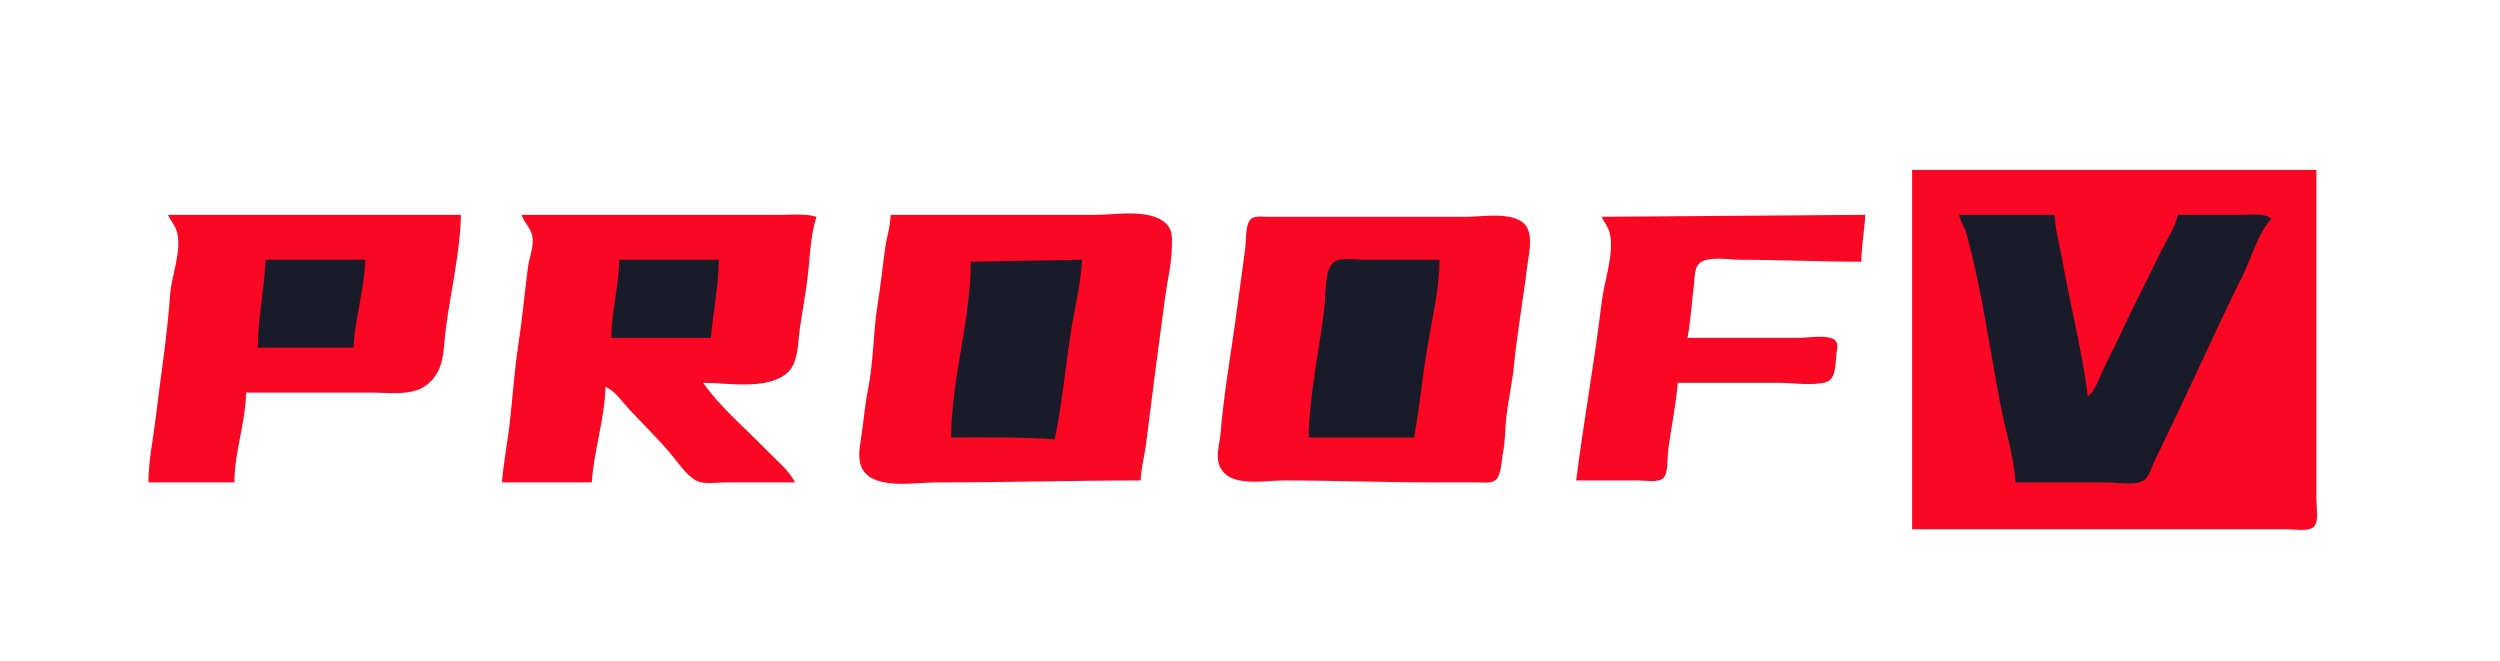
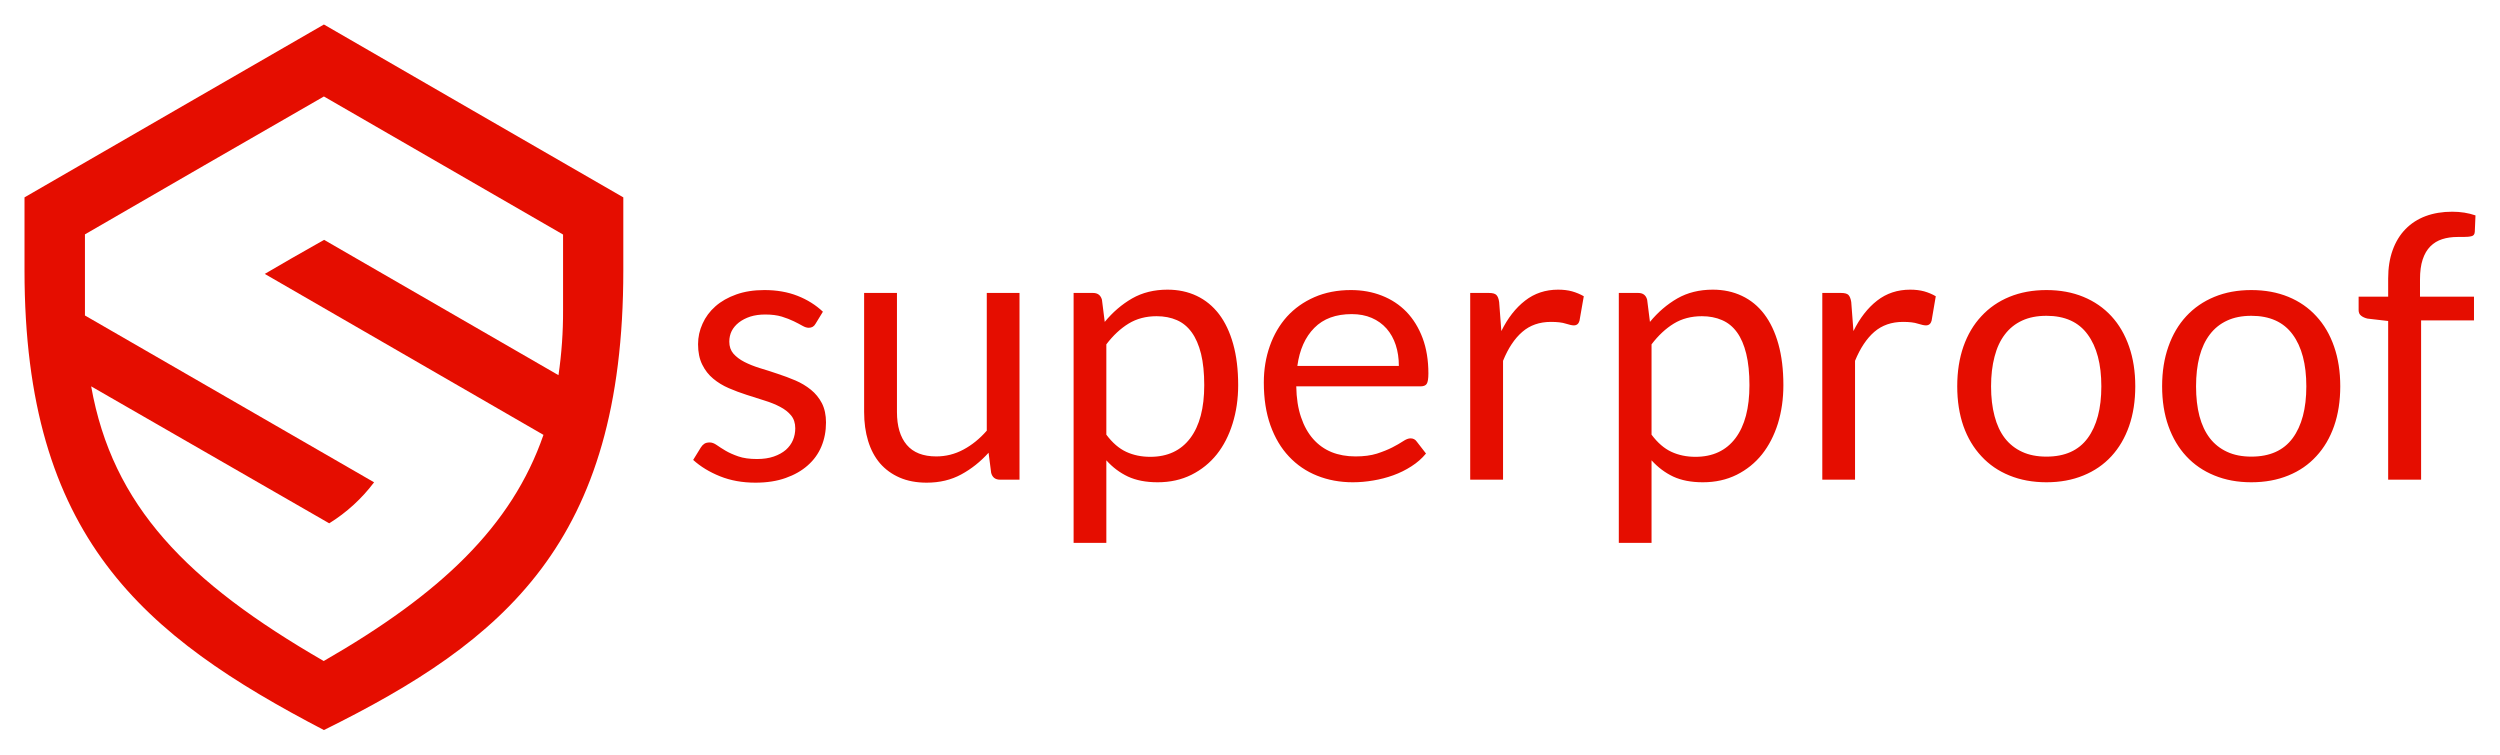
- <svg xmlns="http://www.w3.org/2000/svg" width="1280" height="338">
-   <path style="fill:rgba(255,255,255,0); stroke:none;" d="M0 0L0 338L1280 338L1280 0L0 0z" />
-   <path style="fill:#f90723; stroke:none;" d="M979 87L979 271L1134 271L1172 271C1175.32 271 1182.63 272.351 1184.97 269.397C1187.3 266.457 1186 259.531 1186 256L1186 222L1186 87L979 87M86 110C87.38 113.037 89.89 115.728 90.683 119C93.072 128.86 87.787 141.061 87.09 151C85.614 172.04 82.2 193.073 79.715 214C78.41 224.983 76.001 235.937 76 247L120 247C120.043 231.535 125.679 216.539 126 201L190 201C198.677 201 210.546 202.851 217.995 197.427C227.761 190.318 226.857 179.66 228.184 169C230.599 149.6 235.595 129.601 236 110L86 110M267 110C268.316 113.879 271.887 116.997 272.593 121C273.481 126.027 270.939 132.017 270.289 137C268.597 149.994 267.46 163.028 265.439 176C263.283 189.841 262.479 204.104 260.816 218C259.66 227.648 257.769 237.252 257 247L303 247C304.036 230.699 309.66 214.459 310 198C314.953 200.25 318.238 205.298 321.88 209.246C328.898 216.852 336.424 224.106 343.114 232.001C346.96 236.539 351.036 242.996 356.285 245.972C360.186 248.183 366.665 247 371 247L407 247C404.053 240.81 397.762 235.906 393.036 231.015C382.12 219.717 369.035 208.839 360 196C372.84 196 392.189 199.813 402.775 191.2C408.718 186.365 408.48 175.934 409.424 169C410.782 159.019 412.81 149.048 413.831 139C414.78 129.654 415.147 119.999 418 111C412.275 109.308 405.94 110 400 110L369 110L267 110M456 110C455.878 115.925 454.022 121.221 453.209 127C451.849 136.669 450.889 146.352 449.325 156C447.026 170.176 447.309 184.9 444.486 199C442.763 207.607 442.157 216.327 440.754 225C439.931 230.087 438.986 236.322 442.009 240.895C448.546 250.782 468.906 247 479 247C514.05 247 548.943 246 584 246C584.278 239.515 586.022 233.38 586.816 227C589.937 201.933 593.179 176.956 596.576 152C597.74 143.451 599.962 134.608 599.999 126C600.014 122.704 600.408 118.948 598.397 116.109C591.361 106.181 571.35 110 561 110L456 110M820 111C821.287 113.604 823.379 116.171 824.103 119C826.769 129.401 821.406 143.553 820.155 154C816.467 184.791 810.881 215.293 807 246L839 246C842.328 246 848.615 247.175 851.397 244.972C854.241 242.72 853.633 234.39 854.054 231C855.503 219.334 858.07 207.777 859 196L911 196C918.274 196 927.879 197.661 934.891 195.682C940.284 194.16 939.732 185.451 940.281 181C940.525 179.016 941.292 176.375 939.958 174.603C937.209 170.955 925.131 173 921 173L864 173C865.647 164.127 866.117 154.963 867.282 146C867.702 142.766 867.403 137.928 869.603 135.318C873.464 130.739 885.591 133 891 133C911.68 133 932.395 133.998 953 134C953.022 125.947 954.655 118.026 955 110L820 111z" />
-   <path style="fill:rgb(26, 27, 41); stroke:none;" d="M1003 110C1003.9 113.526 1005.98 116.484 1006.94 120C1014.48 147.706 1018.49 176.822 1023.8 205C1026.44 218.967 1030.88 232.809 1032 247L1079 247C1083.93 247 1093.28 248.785 1097.53 245.972C1100.67 243.891 1101.44 239.326 1103.03 236.17C1106.87 228.507 1110.41 220.727 1114.15 213C1125.71 189.102 1136.42 164.752 1148.29 141C1152.79 131.995 1156.04 119.256 1163 112C1158.92 108.911 1152.94 110 1148 110L1115 110C1113.7 116.6 1109.08 123.194 1106.15 129.285C1099.43 143.213 1092.17 156.943 1085.71 171C1082.76 177.416 1079.46 183.627 1076.48 190.004C1074.28 194.683 1072.96 199.541 1069 203C1065.98 179.133 1059.79 155.688 1055.68 132C1054.4 124.643 1052.16 117.524 1052 110L1003 110z" />
-   <path style="fill:#f90723; stroke:none;" d="M640.603 112.028C637.475 114.499 638.083 123.323 637.576 127C635.687 140.717 633.961 154.317 631.999 168C629.435 185.884 626.371 203.968 624.914 222C624.386 228.544 621.527 235.031 625.768 240.945C631.745 249.279 648.018 246 657 246C683.321 246 709.625 247 736 247L757 247C759.58 246.999 763.251 247.569 765.486 245.972C768.758 243.635 768.733 235.686 769.487 232C770.775 225.704 770.526 219.328 771.286 213C772.335 204.25 774.316 195.816 775.17 187C776.784 170.335 779.85 153.671 781.845 137C782.558 131.044 785.021 121.703 781.682 116.214C776.575 107.817 759.203 111 751 111L670 111L649 111C646.528 111.001 642.693 110.377 640.603 112.028z" />
-   <path style="fill:rgb(26, 27, 41); stroke:none;" d="M136 133C135.35 148.128 132 162.787 132 178L181 178C181.65 162.865 186.689 148.054 187 133L136 133M317 133C316.962 146.367 313.001 159.573 313 173L364 173C365.06 159.568 368 146.484 368 133L317 133M497 134C497 164.188 487.083 193.835 487 224C504.699 224 522.381 223.609 540 225C543.748 206.831 545.457 188.342 548.296 170C550.187 157.786 553.467 145.409 554 133L497 134M670 224L724 224C726.704 209.433 728.085 194.654 730.438 180C732.916 164.571 737 148.612 737 133L699 133C694.545 133 687.171 131.617 683.228 134.028C678.022 137.211 678.822 151.435 678.155 157C675.502 179.146 670.461 201.657 670 224z" />
+ <svg xmlns="http://www.w3.org/2000/svg" version="1.0" x="0" y="0" width="2400" height="724.392" viewBox="44.749 87.196 250.502 75.609" preserveAspectRatio="xMidYMid meet" color-interpolation-filters="sRGB">
+   <g>
+     <defs>
+       <linearGradient id="92" x1="0%" y1="0%" x2="100%" y2="0%">
+         <stop offset="0%" stop-color="#fa71cd" />
+         <stop offset="100%" stop-color="#9b59b6" />
+       </linearGradient>
+       <linearGradient id="93" x1="0%" y1="0%" x2="100%" y2="0%">
+         <stop offset="0%" stop-color="#f9d423" />
+         <stop offset="100%" stop-color="#f83600" />
+       </linearGradient>
+       <linearGradient id="94" x1="0%" y1="0%" x2="100%" y2="0%">
+         <stop offset="0%" stop-color="#0064d2" />
+         <stop offset="100%" stop-color="#1cb0f6" />
+       </linearGradient>
+       <linearGradient id="95" x1="0%" y1="0%" x2="100%" y2="0%">
+         <stop offset="0%" stop-color="#f00978" />
+         <stop offset="100%" stop-color="#3f51b1" />
+       </linearGradient>
+       <linearGradient id="96" x1="0%" y1="0%" x2="100%" y2="0%">
+         <stop offset="0%" stop-color="#7873f5" />
+         <stop offset="100%" stop-color="#ec77ab" />
+       </linearGradient>
+       <linearGradient id="97" x1="0%" y1="0%" x2="100%" y2="0%">
+         <stop offset="0%" stop-color="#f9d423" />
+         <stop offset="100%" stop-color="#e14fad" />
+       </linearGradient>
+       <linearGradient id="98" x1="0%" y1="0%" x2="100%" y2="0%">
+         <stop offset="0%" stop-color="#009efd" />
+         <stop offset="100%" stop-color="#2af598" />
+       </linearGradient>
+       <linearGradient id="99" x1="0%" y1="0%" x2="100%" y2="0%">
+         <stop offset="0%" stop-color="#ffcc00" />
+         <stop offset="100%" stop-color="#00b140" />
+       </linearGradient>
+       <linearGradient id="100" x1="0%" y1="0%" x2="100%" y2="0%">
+         <stop offset="0%" stop-color="#d51007" />
+         <stop offset="100%" stop-color="#ff8177" />
+       </linearGradient>
+       <linearGradient id="102" x1="0%" y1="0%" x2="100%" y2="0%">
+         <stop offset="0%" stop-color="#a2b6df" />
+         <stop offset="100%" stop-color="#0c3483" />
+       </linearGradient>
+       <linearGradient id="103" x1="0%" y1="0%" x2="100%" y2="0%">
+         <stop offset="0%" stop-color="#7ac5d8" />
+         <stop offset="100%" stop-color="#eea2a2" />
+       </linearGradient>
+       <linearGradient id="104" x1="0%" y1="0%" x2="100%" y2="0%">
+         <stop offset="0%" stop-color="#00ecbc" />
+         <stop offset="100%" stop-color="#007adf" />
+       </linearGradient>
+       <linearGradient id="105" x1="0%" y1="0%" x2="100%" y2="0%">
+         <stop offset="0%" stop-color="#b88746" />
+         <stop offset="100%" stop-color="#fdf5a6" />
+       </linearGradient>
+     </defs>
+     <g fill="#e50d00" class="icon-text-wrapper icon-svg-group iconsvg" transform="translate(47.20499,89.65141)">
+       <g class="iconsvg-imagesvg" transform="translate(0,0)">
+         <g>
+           <rect fill="#e50d00" fill-opacity="0" stroke-width="2" x="0" y="0" width="60" height="70.697" class="image-rect" />
+           <svg x="0" y="0" width="60" height="70.697" filtersec="colorsb663141347" class="image-svg-svg primary" style="overflow: visible;">
+             <svg viewBox="-0 0 32.7 38.53">
+               <g>
+                 <path d="M16.35 3.93l6.53 3.77 6.53 3.77v4.13a23.83 23.83 0 0 1-.25 3.55l-12.8-7.39-1.76 1-1.48.86 15.22 8.79c-1.73 5-5.62 8.68-12 12.35-7.48-4.32-11.54-8.48-12.7-15l13 7.48A9 9 0 0 0 19.09 25L3.3 15.89v-4.43l6.52-3.77M16.35 0l8.17 4.72 8.18 4.72v4c0 14.84-6.48 20.21-16.35 25.09C6.48 33.38 0 28 0 13.44v-4l8.17-4.72z" fill="#e50d00" fill-rule="evenodd" />
+               </g>
+             </svg>
+           </svg>
+         </g>
+       </g>
+       <g transform="translate(67,18.75859)">
+         <g fill-rule="" class="tp-name iconsvg-namesvg">
+           <g transform="scale(1)">
+             <g>
+               <path d="M14.15-16.83L13.41-15.62Q13.19-15.22 12.73-15.22L12.73-15.22Q12.45-15.22 12.1-15.42 11.75-15.62 11.24-15.87 10.73-16.12 10.03-16.34 9.33-16.55 8.37-16.55L8.37-16.55Q7.54-16.55 6.87-16.34 6.21-16.12 5.73-15.75 5.26-15.38 5.01-14.9 4.77-14.41 4.77-13.83L4.77-13.83Q4.77-13.11 5.18-12.63 5.6-12.15 6.28-11.8 6.96-11.45 7.83-11.18 8.7-10.92 9.61-10.61 10.53-10.31 11.4-9.94 12.26-9.57 12.95-9.01 13.63-8.46 14.05-7.66 14.46-6.85 14.46-5.73L14.46-5.73Q14.46-4.43 14-3.33 13.54-2.23 12.63-1.43 11.73-0.63 10.42-0.17 9.11 0.3 7.39 0.3L7.39 0.3Q5.43 0.3 3.84-0.34 2.25-0.98 1.15-1.98L1.15-1.98 1.92-3.23Q2.07-3.47 2.27-3.6 2.47-3.73 2.81-3.73L2.81-3.73Q3.14-3.73 3.51-3.47 3.88-3.21 4.4-2.9 4.93-2.59 5.68-2.33 6.43-2.07 7.55-2.07L7.55-2.07Q8.51-2.07 9.23-2.32 9.95-2.57 10.44-2.99 10.92-3.42 11.15-3.97 11.38-4.52 11.38-5.15L11.38-5.15Q11.38-5.93 10.96-6.44 10.55-6.94 9.86-7.3 9.18-7.66 8.3-7.93 7.42-8.2 6.51-8.5 5.6-8.79 4.72-9.17 3.84-9.55 3.16-10.12 2.47-10.69 2.06-11.53 1.64-12.37 1.64-13.57L1.64-13.57Q1.64-14.65 2.09-15.63 2.53-16.62 3.38-17.37 4.23-18.12 5.47-18.56 6.7-19 8.29-19L8.29-19Q10.14-19 11.61-18.42 13.08-17.84 14.15-16.83L14.15-16.83ZM18.28-18.71L21.57-18.71 21.57-6.78Q21.57-4.65 22.55-3.49 23.53-2.33 25.51-2.33L25.51-2.33Q26.95-2.33 28.22-3.01 29.5-3.69 30.57-4.91L30.57-4.91 30.57-18.71 33.85-18.71 33.85 0 31.9 0Q31.19 0 31.01-0.68L31.01-0.68 30.75-2.7Q29.53-1.35 28.02-0.53 26.5 0.3 24.55 0.3L24.55 0.3Q23.01 0.3 21.84-0.21 20.67-0.72 19.87-1.64 19.08-2.57 18.68-3.88 18.28-5.19 18.28-6.78L18.28-6.78 18.28-18.71ZM42.55 6.33L39.27 6.33 39.27-18.71 41.22-18.71Q41.92-18.71 42.11-18.03L42.11-18.03 42.39-15.81Q43.59-17.27 45.13-18.16 46.67-19.04 48.68-19.04L48.68-19.04Q50.29-19.04 51.6-18.42 52.91-17.8 53.84-16.59 54.76-15.38 55.26-13.59 55.76-11.8 55.76-9.47L55.76-9.47Q55.76-7.41 55.2-5.62 54.65-3.84 53.62-2.54 52.58-1.24 51.08-0.49 49.57 0.26 47.69 0.26L47.69 0.26Q45.95 0.26 44.72-0.31 43.49-0.89 42.55-1.94L42.55-1.94 42.55 6.33ZM47.59-16.38L47.59-16.38Q45.99-16.38 44.78-15.64 43.57-14.9 42.55-13.56L42.55-13.56 42.55-4.51Q43.46-3.29 44.54-2.79 45.62-2.29 46.95-2.29L46.95-2.29Q49.55-2.29 50.96-4.16 52.36-6.02 52.36-9.47L52.36-9.47Q52.36-11.3 52.04-12.61 51.71-13.93 51.1-14.77 50.49-15.61 49.61-15.99 48.72-16.38 47.59-16.38ZM67.06-19L67.06-19Q68.74-19 70.16-18.44 71.59-17.88 72.62-16.82 73.65-15.75 74.24-14.19 74.82-12.63 74.82-10.64L74.82-10.64Q74.82-9.86 74.65-9.6 74.49-9.35 74.02-9.35L74.02-9.35 61.58-9.35Q61.61-7.57 62.06-6.26 62.5-4.95 63.28-4.07 64.05-3.2 65.12-2.76 66.19-2.33 67.52-2.33L67.52-2.33Q68.76-2.33 69.66-2.61 70.55-2.9 71.2-3.23 71.84-3.56 72.28-3.85 72.71-4.14 73.03-4.14L73.03-4.14Q73.43-4.14 73.65-3.82L73.65-3.82 74.58-2.62Q73.97-1.88 73.12-1.34 72.27-0.79 71.3-0.44 70.33-0.09 69.3 0.08 68.26 0.26 67.25 0.26L67.25 0.26Q65.31 0.26 63.67-0.4 62.04-1.05 60.85-2.32 59.66-3.58 58.99-5.45 58.33-7.31 58.33-9.73L58.33-9.73Q58.33-11.69 58.93-13.39 59.53-15.09 60.65-16.34 61.78-17.58 63.4-18.29 65.03-19 67.06-19ZM67.14-16.59L67.14-16.59Q64.75-16.59 63.39-15.21 62.02-13.83 61.69-11.4L61.69-11.4 71.86-11.4Q71.86-12.54 71.55-13.49 71.24-14.44 70.63-15.14 70.02-15.83 69.14-16.21 68.26-16.59 67.14-16.59ZM82.3 0L79.01 0 79.01-18.71 80.89-18.71Q81.43-18.71 81.63-18.51 81.84-18.3 81.91-17.8L81.91-17.8 82.13-14.89Q83.09-16.84 84.51-17.94 85.92-19.04 87.82-19.04L87.82-19.04Q88.6-19.04 89.22-18.87 89.85-18.69 90.39-18.38L90.39-18.38 89.96-15.92Q89.83-15.46 89.39-15.46L89.39-15.46Q89.13-15.46 88.6-15.63 88.06-15.81 87.1-15.81L87.1-15.81Q85.38-15.81 84.23-14.81 83.07-13.81 82.3-11.91L82.3-11.91 82.3 0ZM97.18 6.33L93.9 6.33 93.9-18.71 95.85-18.71Q96.56-18.71 96.74-18.03L96.74-18.03 97.02-15.81Q98.22-17.27 99.76-18.16 101.3-19.04 103.32-19.04L103.32-19.04Q104.92-19.04 106.23-18.42 107.55-17.8 108.47-16.59 109.39-15.38 109.89-13.59 110.39-11.8 110.39-9.47L110.39-9.47Q110.39-7.41 109.84-5.62 109.28-3.84 108.25-2.54 107.21-1.24 105.71-0.49 104.2 0.26 102.32 0.26L102.32 0.26Q100.58 0.26 99.35-0.31 98.13-0.89 97.18-1.94L97.18-1.94 97.18 6.33ZM102.23-16.38L102.23-16.38Q100.62-16.38 99.41-15.64 98.2-14.9 97.18-13.56L97.18-13.56 97.18-4.51Q98.09-3.29 99.17-2.79 100.25-2.29 101.58-2.29L101.58-2.29Q104.18-2.29 105.59-4.16 106.99-6.02 106.99-9.47L106.99-9.47Q106.99-11.3 106.67-12.61 106.35-13.93 105.74-14.77 105.13-15.61 104.24-15.99 103.35-16.38 102.23-16.38ZM117.57 0L114.29 0 114.29-18.71 116.17-18.71Q116.71-18.71 116.91-18.51 117.11-18.3 117.19-17.8L117.19-17.8 117.41-14.89Q118.37-16.84 119.78-17.94 121.19-19.04 123.1-19.04L123.1-19.04Q123.87-19.04 124.5-18.87 125.13-18.69 125.66-18.38L125.66-18.38 125.24-15.92Q125.11-15.46 124.67-15.46L124.67-15.46Q124.41-15.46 123.87-15.63 123.34-15.81 122.38-15.81L122.38-15.81Q120.66-15.81 119.5-14.81 118.35-13.81 117.57-11.91L117.57-11.91 117.57 0ZM136.75-19L136.75-19Q138.8-19 140.45-18.32 142.1-17.64 143.26-16.38 144.41-15.13 145.03-13.34 145.65-11.56 145.65-9.36L145.65-9.36Q145.65-7.15 145.03-5.37 144.41-3.6 143.26-2.35 142.1-1.09 140.45-0.42 138.8 0.26 136.75 0.26L136.75 0.26Q134.7 0.26 133.04-0.42 131.39-1.09 130.23-2.35 129.06-3.6 128.43-5.37 127.81-7.15 127.81-9.36L127.81-9.36Q127.81-11.56 128.43-13.34 129.06-15.13 130.23-16.38 131.39-17.64 133.04-18.32 134.7-19 136.75-19ZM136.75-2.31L136.75-2.31Q139.52-2.31 140.88-4.16 142.25-6.02 142.25-9.35L142.25-9.35Q142.25-12.69 140.88-14.55 139.52-16.42 136.75-16.42L136.75-16.42Q135.34-16.42 134.31-15.94 133.27-15.46 132.58-14.55 131.89-13.65 131.55-12.33 131.2-11.01 131.2-9.35L131.2-9.35Q131.2-7.68 131.55-6.37 131.89-5.06 132.58-4.16 133.27-3.27 134.31-2.79 135.34-2.31 136.75-2.31ZM157.28-19L157.28-19Q159.33-19 160.99-18.32 162.64-17.64 163.79-16.38 164.95-15.13 165.57-13.34 166.19-11.56 166.19-9.36L166.19-9.36Q166.19-7.15 165.57-5.37 164.95-3.6 163.79-2.35 162.64-1.09 160.99-0.42 159.33 0.26 157.28 0.26L157.28 0.26Q155.23 0.26 153.58-0.42 151.93-1.09 150.76-2.35 149.6-3.6 148.97-5.37 148.34-7.15 148.34-9.36L148.34-9.36Q148.34-11.56 148.97-13.34 149.6-15.13 150.76-16.38 151.93-17.64 153.58-18.32 155.23-19 157.28-19ZM157.28-2.31L157.28-2.31Q160.05-2.31 161.42-4.16 162.79-6.02 162.79-9.35L162.79-9.35Q162.79-12.69 161.42-14.55 160.05-16.42 157.28-16.42L157.28-16.42Q155.88-16.42 154.85-15.94 153.81-15.46 153.12-14.55 152.43-13.65 152.08-12.33 151.74-11.01 151.74-9.35L151.74-9.35Q151.74-7.68 152.08-6.37 152.43-5.06 153.12-4.16 153.81-3.27 154.85-2.79 155.88-2.31 157.28-2.31ZM174.29 0L170.99 0 170.99-15.9 168.92-16.14Q168.53-16.23 168.28-16.43 168.03-16.62 168.03-16.99L168.03-16.99 168.03-18.34 170.99-18.34 170.99-20.15Q170.99-21.76 171.44-23 171.89-24.25 172.73-25.11 173.57-25.97 174.75-26.41 175.94-26.85 177.41-26.85L177.41-26.85Q178.67-26.85 179.74-26.48L179.74-26.48 179.67-24.84Q179.65-24.47 179.35-24.4 179.06-24.32 178.52-24.32L178.52-24.32 177.95-24.32Q177.1-24.32 176.41-24.1 175.72-23.88 175.22-23.38 174.72-22.88 174.45-22.07 174.18-21.26 174.18-20.06L174.18-20.06 174.18-18.34 179.59-18.34 179.59-15.96 174.29-15.96 174.29 0Z" transform="translate(-1.15, 26.85)" />
+             </g>
+           </g>
+         </g>
+       </g>
+     </g>
+     <defs v-gra="od" />
+   </g>
</svg>
